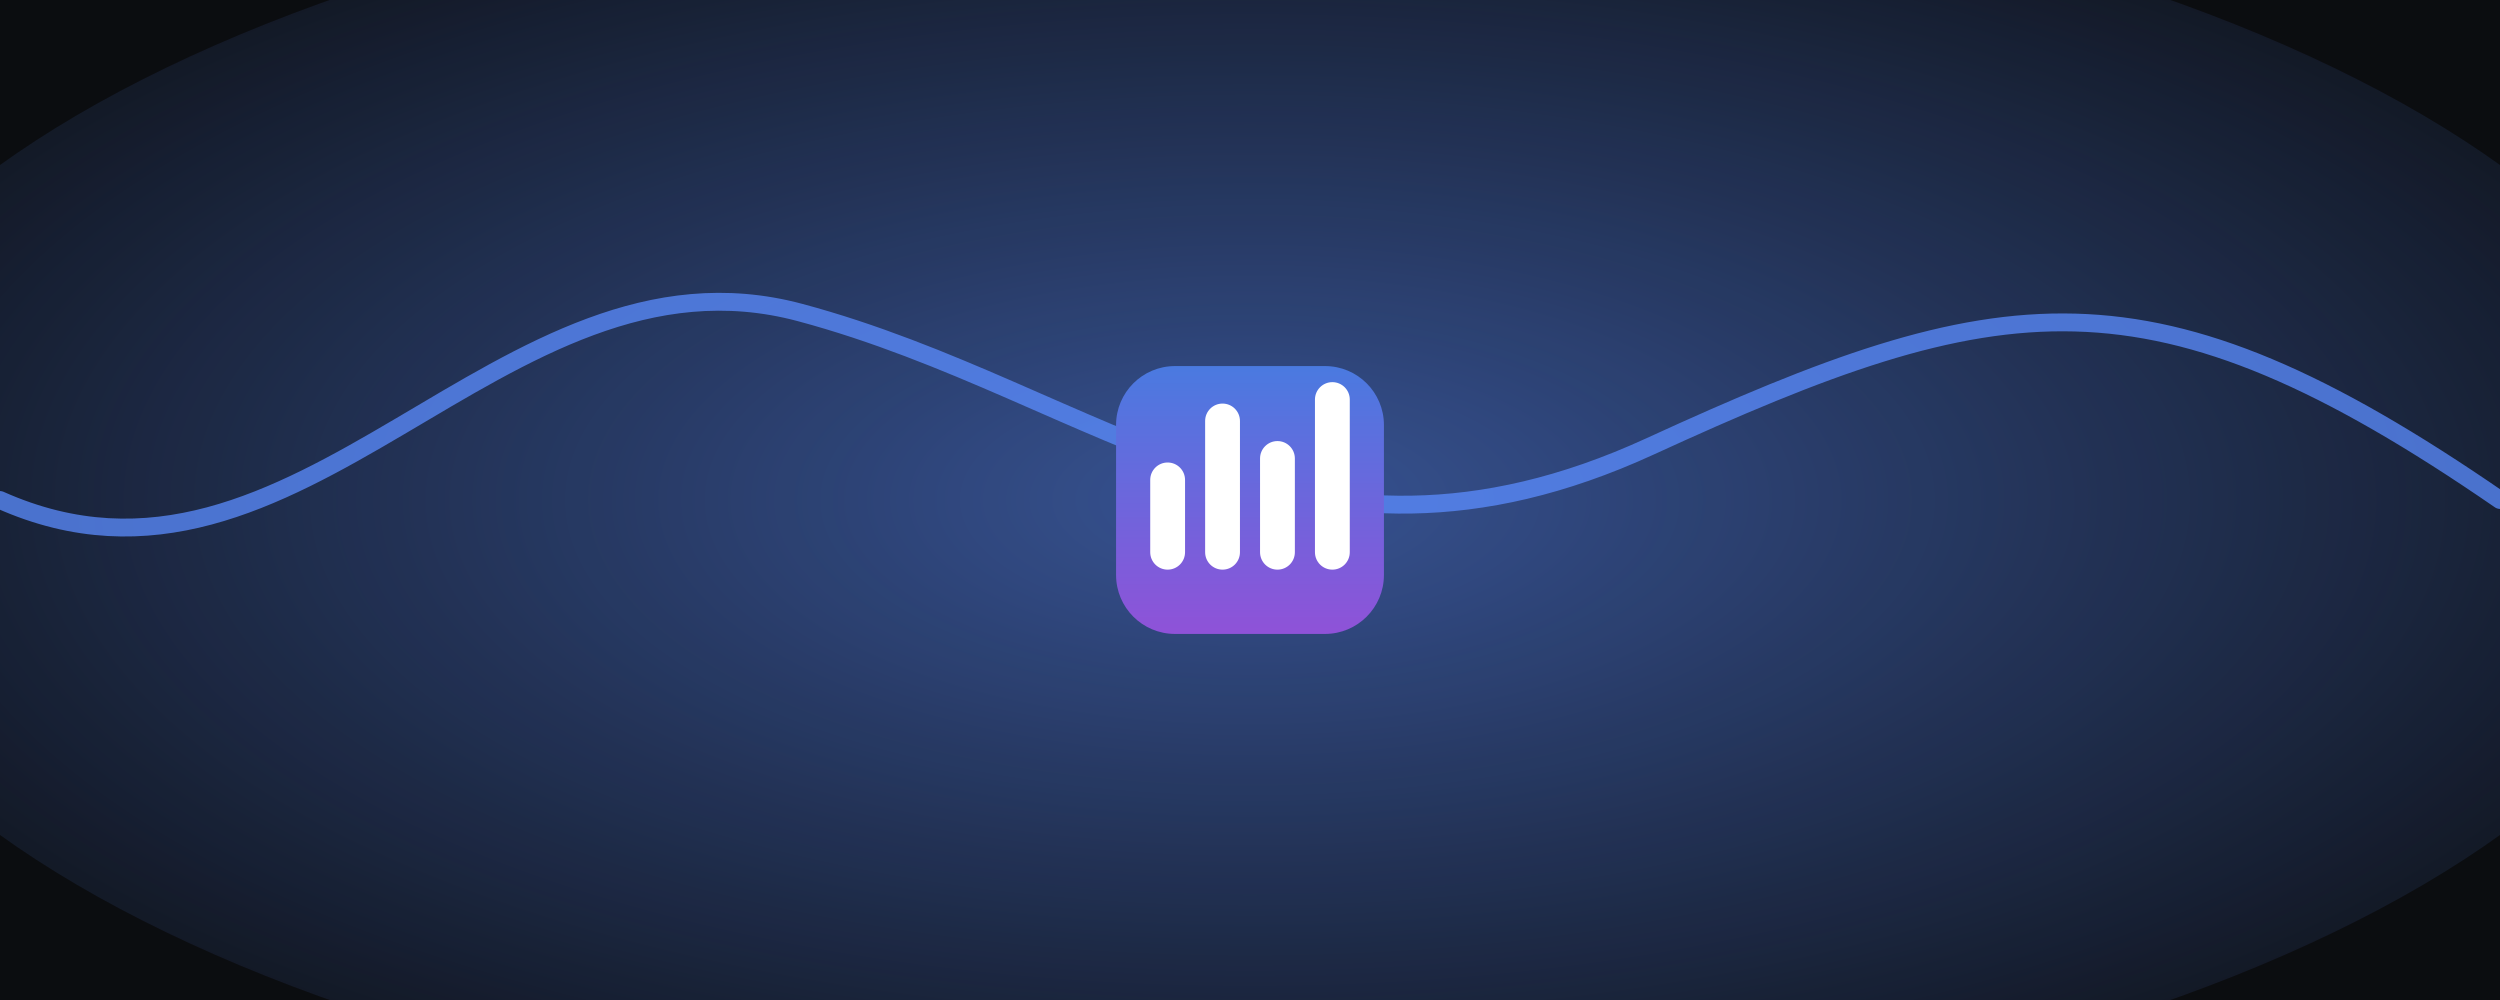
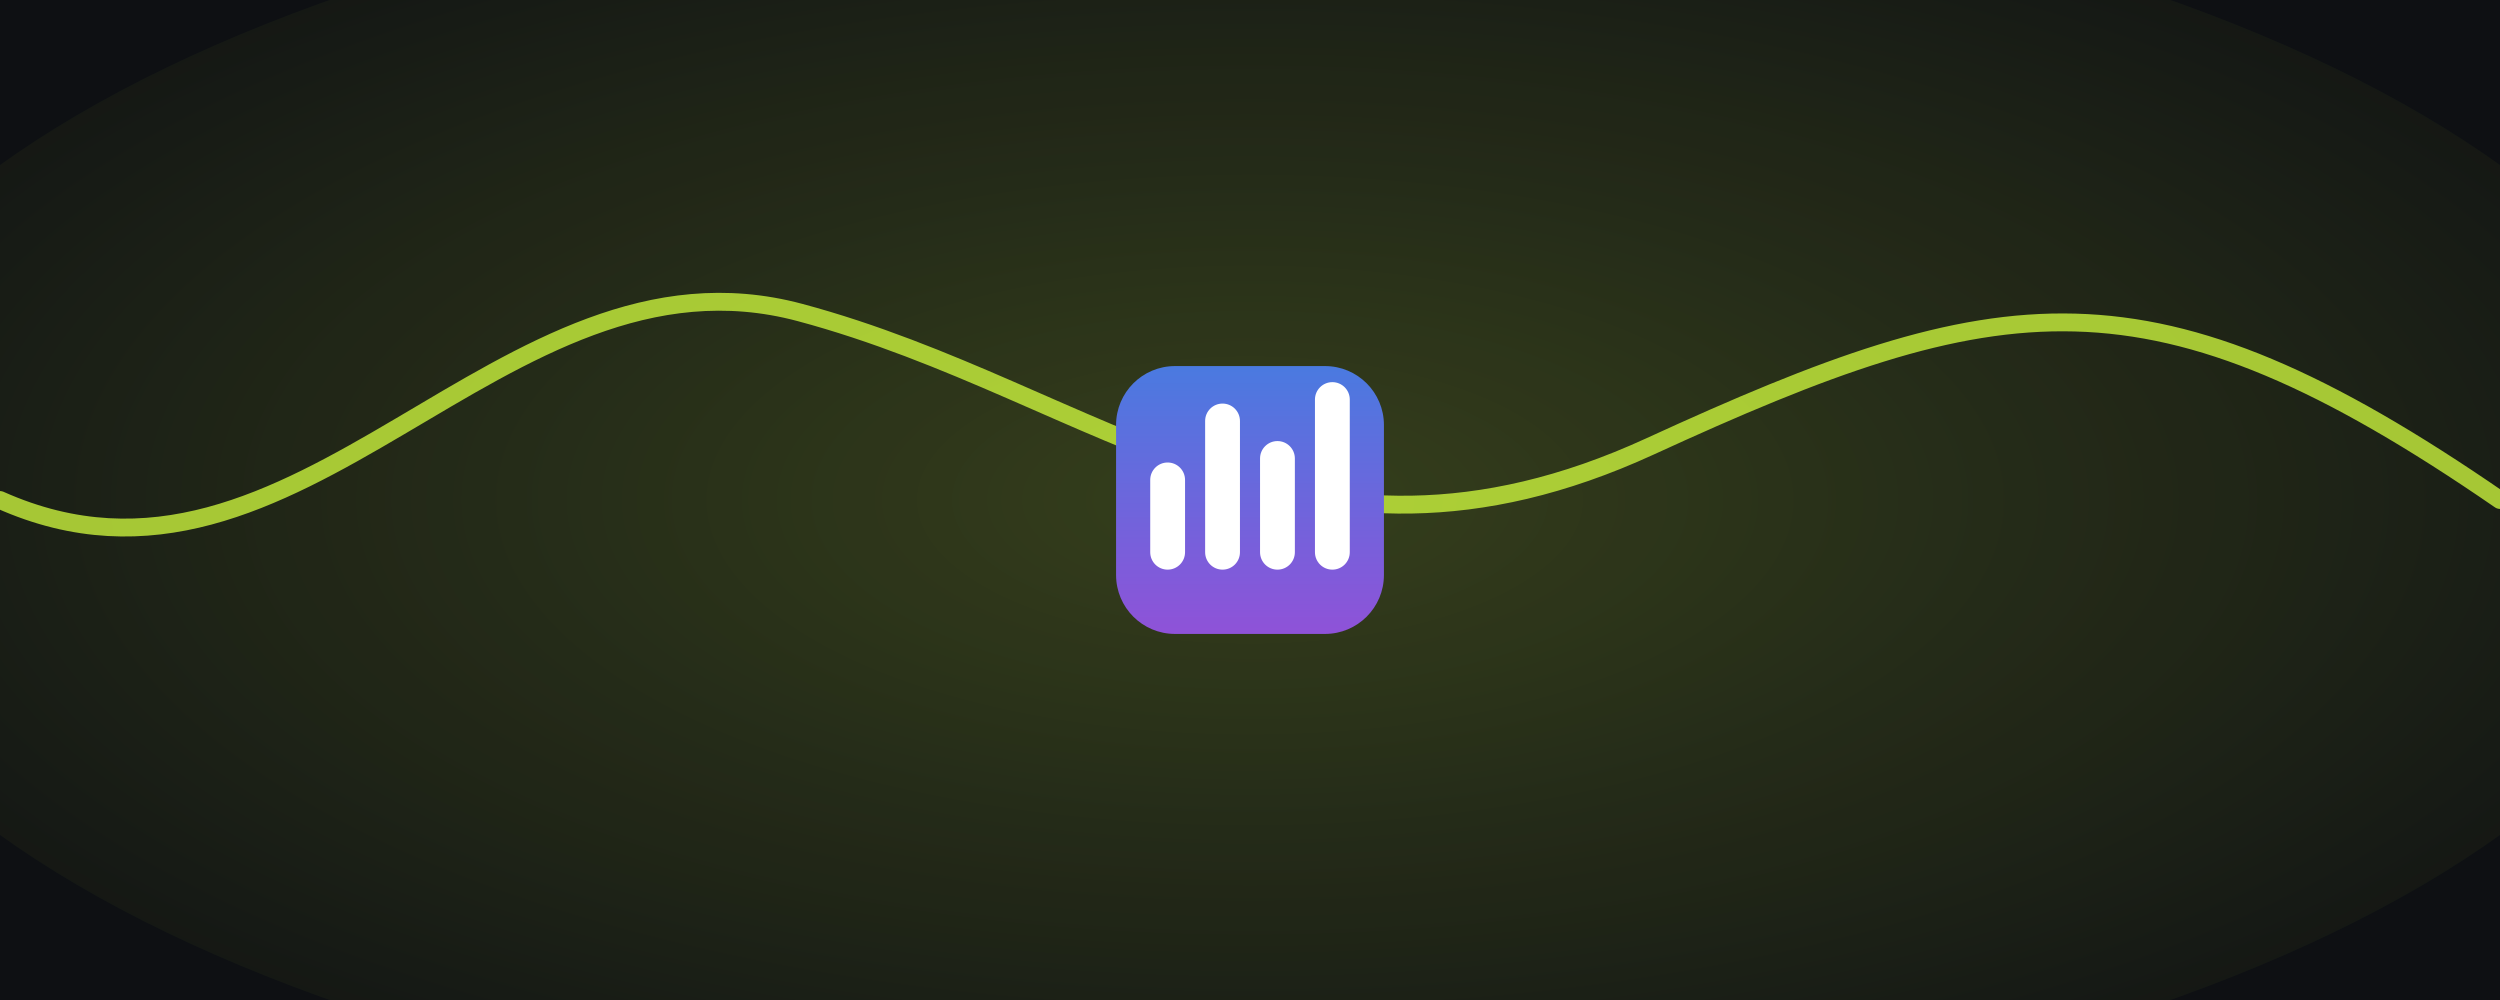
<svg xmlns="http://www.w3.org/2000/svg" width="1400" height="560" viewBox="0 0 1400 560">
  <defs>
    <linearGradient id="tile" x1="0" y1="0" x2="0" y2="1">
      <stop offset="0" stop-color="#4a7ae0" />
      <stop offset="1" stop-color="#8f52d8" />
    </linearGradient>
    <radialGradient id="glow" cx="0.5" cy="0.5" r="0.6">
-       <stop offset="0" stop-color="#5b8cff" stop-opacity="0.55" />
-       <stop offset="1" stop-color="#5b8cff" stop-opacity="0" />
+       <stop offset="0" stop-color="#d4ff3f" stop-opacity="0.2" />
+       <stop offset="1" stop-color="#d4ff3f" stop-opacity="0" />
    </radialGradient>
  </defs>
-   <rect width="1400" height="560" fill="#0b0d10" />
+   <rect width="1400" height="560" fill="#0e1013" />
  <ellipse cx="700" cy="280" rx="820" ry="360" fill="url(#glow)" />
-   <path d="M 0 280 C 168 355 280 130 448 175 S 728 340 924 250 S 1204 145 1400 280" fill="none" stroke="#5b8cff" stroke-width="10" stroke-linecap="round" opacity="0.75" />
+   <path d="M 0 280 C 168 355 280 130 448 175 S 728 340 924 250 S 1204 145 1400 280" fill="none" stroke="#d4ff3f" stroke-width="10" stroke-linecap="round" opacity="0.75" />
  <rect x="625" y="205" width="150" height="150" rx="33" fill="url(#tile)" />
  <rect x="644.125" y="259" width="19.5" height="60" rx="9.75" fill="#ffffff" />
  <rect x="674.875" y="226" width="19.5" height="93" rx="9.75" fill="#ffffff" />
  <rect x="705.625" y="247" width="19.5" height="72" rx="9.75" fill="#ffffff" />
  <rect x="736.375" y="214" width="19.5" height="105" rx="9.75" fill="#ffffff" />
</svg>
